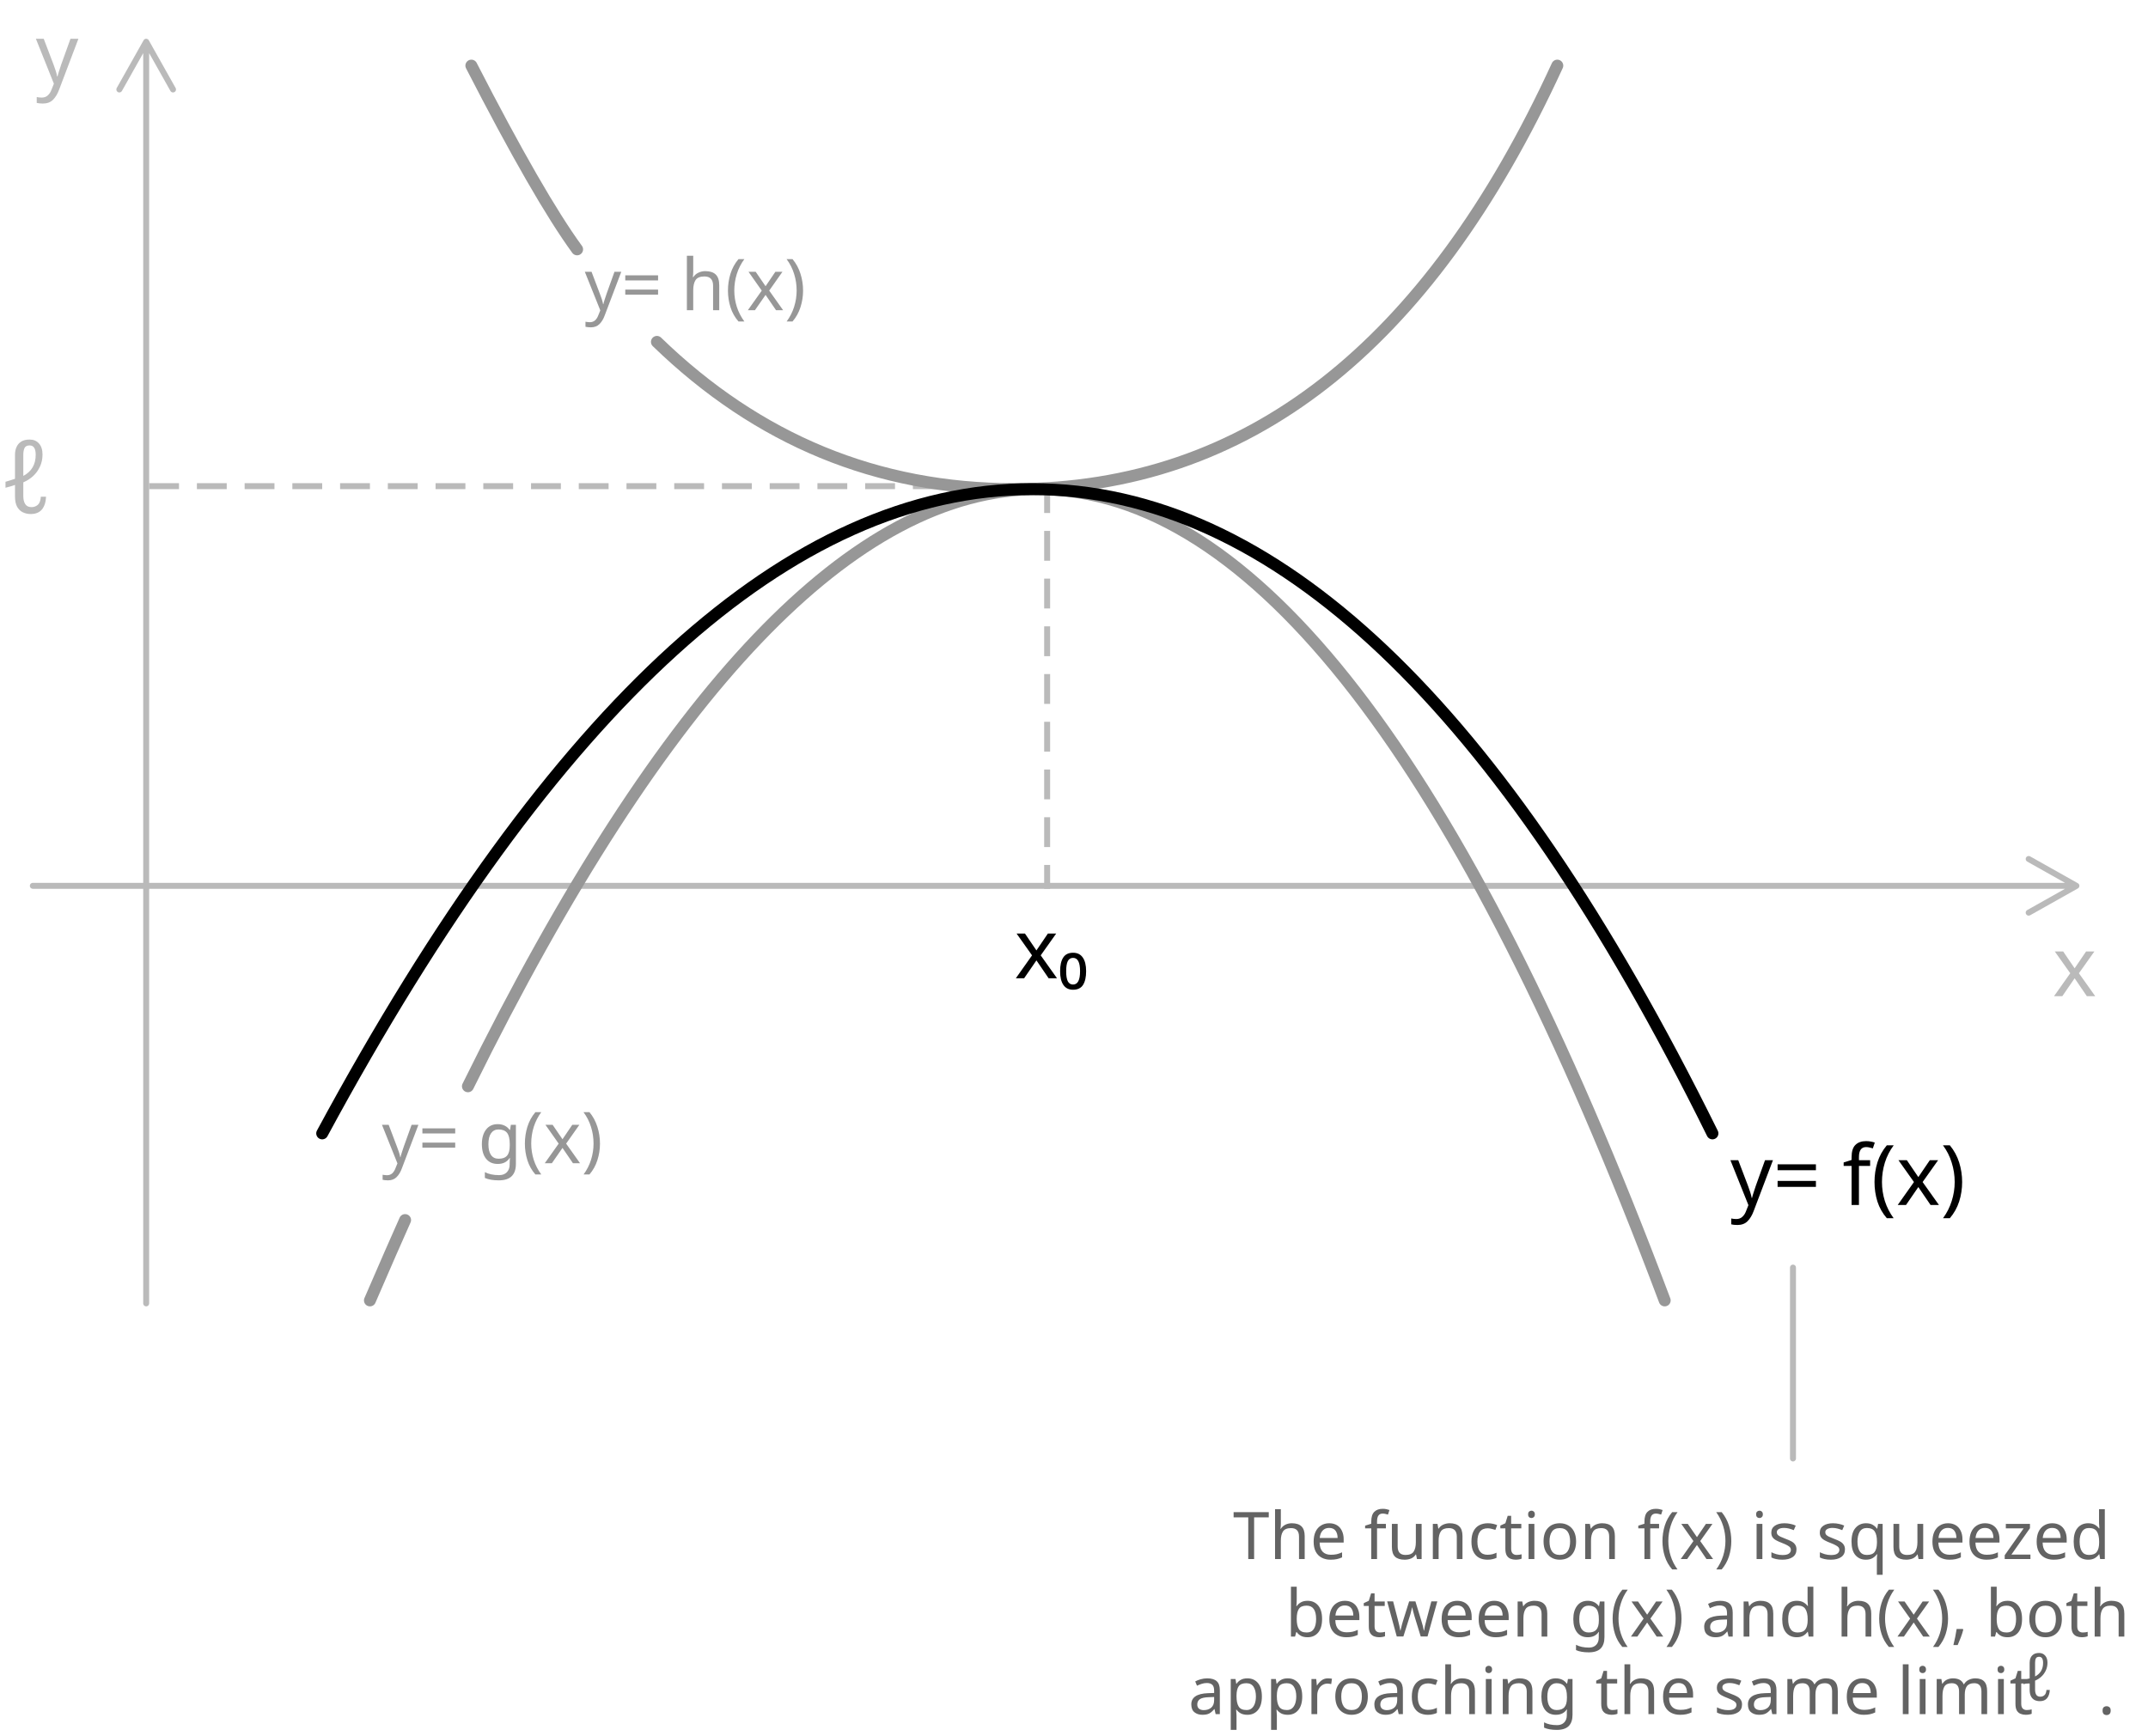
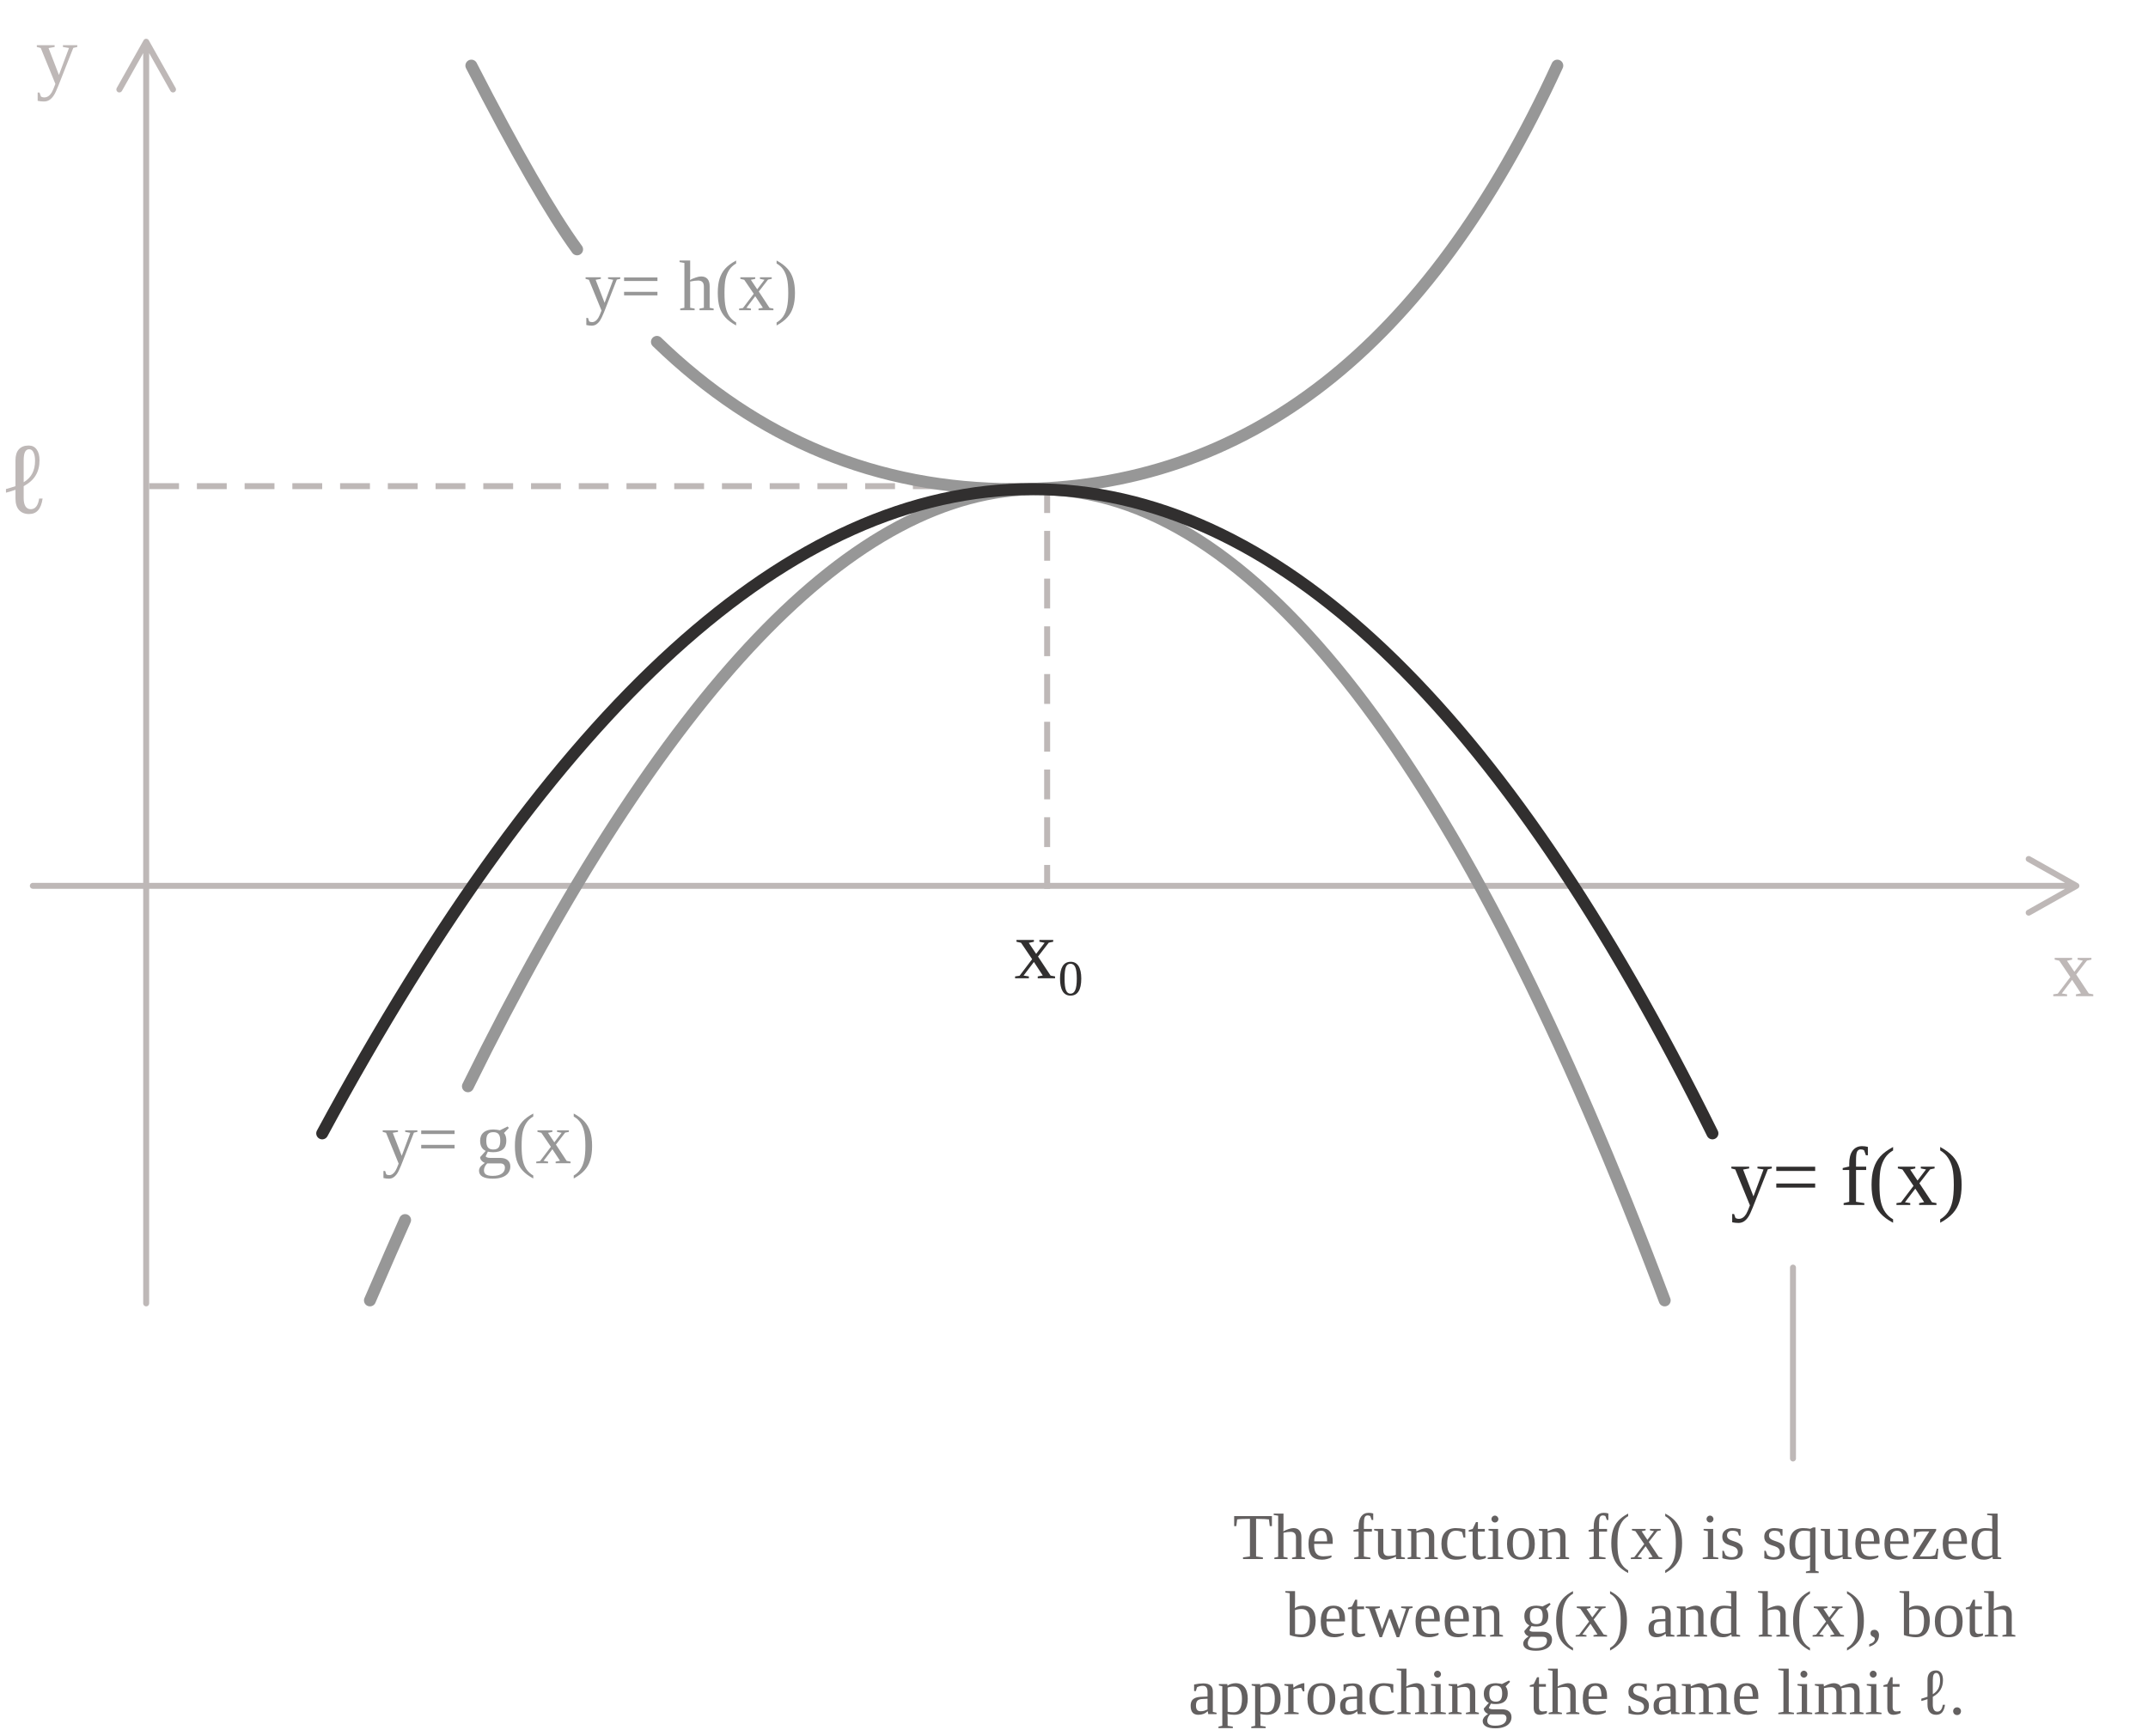
<svg xmlns="http://www.w3.org/2000/svg" width="360px" height="291px" viewBox="0 0 360 291" version="1.1">
-   <g id="NEW---Limits" stroke="none" stroke-width="1" fill="none" fill-rule="evenodd">
-     <g id="Group-3">
-       <line x1="25.5" y1="81.5" x2="176.5" y2="81.5" id="Line-2" stroke="#BABABA" stroke-linecap="square" stroke-dasharray="4" />
-       <line x1="175.5" y1="81.5" x2="175.5" y2="148.5" id="Line-2" stroke="#BABABA" stroke-linecap="square" stroke-dasharray="4" />
-       <text id="The-function-f(x)-is" font-family="Geist-Regular, Geist" font-size="11" font-weight="normal" line-spacing="13" fill="#636363">
+   <g stroke="none" stroke-width="1" fill="none" fill-rule="evenodd">
+     <g>
+       <line x1="25.5" y1="81.5" x2="176.5" y2="81.5" stroke="#BEB8B7" stroke-linecap="square" stroke-dasharray="4" />
+       <line x1="175.5" y1="81.5" x2="175.5" y2="148.5" stroke="#BEB8B7" stroke-linecap="square" stroke-dasharray="4" />
+       <text font-size="11" font-weight="normal" line-spacing="13" fill="#636060">
        <tspan x="206.642" y="261.362">The function f(x) is squeezed </tspan>
        <tspan x="215.42" y="274.362">between g(x) and h(x), both </tspan>
-         <tspan x="199.162" y="287.362">approaching the same limit </tspan>
-         <tspan x="338.543" y="285.074" font-family="HiraginoSans-W3, Hiragino Sans" font-weight="300">ℓ</tspan>
-         <tspan x="351.589" y="287.362">.</tspan>
+         <tspan x="199.162" y="287.362">approaching the same limit ℓ.</tspan>
      </text>
-       <path id="Line-2" d="M340.163,143.527 L340.245,143.564 L348.245,148.064 C348.557,148.239 348.583,148.665 348.323,148.882 L348.245,148.936 L340.245,153.436 C340.004,153.571 339.7,153.486 339.564,153.245 C339.444,153.031 339.498,152.767 339.68,152.615 L339.755,152.564 L346.091,149 L5.5,149 C5.224,149 5,148.776 5,148.5 C5,148.255 5.177,148.05 5.41,148.008 L5.5,148 L346.091,148 L339.755,144.436 C339.541,144.315 339.45,144.061 339.527,143.837 L339.564,143.755 C339.685,143.541 339.939,143.45 340.163,143.527 Z" fill="#BABABA" fill-rule="nonzero" />
-       <line x1="300.5" y1="244.5" x2="300.5" y2="212.5" id="Line-3" stroke="#BABABA" stroke-linecap="round" stroke-linejoin="round" />
-       <text id="y=-g(x)" font-family="Geist-Regular, Geist" font-size="12" font-weight="normal" fill="#979797">
+       <path d="M340.163,143.527 L340.245,143.564 L348.245,148.064 C348.557,148.239 348.583,148.665 348.323,148.882 L348.245,148.936 L340.245,153.436 C340.004,153.571 339.7,153.486 339.564,153.245 C339.444,153.031 339.498,152.767 339.68,152.615 L339.755,152.564 L346.091,149 L5.5,149 C5.224,149 5,148.776 5,148.5 C5,148.255 5.177,148.05 5.41,148.008 L5.5,148 L346.091,148 L339.755,144.436 C339.541,144.315 339.45,144.061 339.527,143.837 L339.564,143.755 C339.685,143.541 339.939,143.45 340.163,143.527 Z" fill="#BEB8B7" fill-rule="nonzero" />
+       <line x1="300.5" y1="244.5" x2="300.5" y2="212.5" stroke="#BEB8B7" stroke-linecap="round" stroke-linejoin="round" />
+       <text font-size="12" font-weight="normal" fill="#979797">
        <tspan x="64" y="195">y= g(x)</tspan>
      </text>
-       <text id="y=-f(x)" font-family="Geist-Regular, Geist" font-size="14" font-weight="normal" fill="#000000">
+       <text font-size="14" font-weight="normal" fill="#312f2f">
        <tspan x="290" y="202">y= f(x)</tspan>
      </text>
-       <text id="x" font-family="Geist-Regular, Geist" font-size="14" font-weight="normal" fill="#BABABA">
+       <text font-size="14" font-weight="normal" fill="#BEB8B7">
        <tspan x="344" y="167">x</tspan>
      </text>
-       <text id="ℓ" font-family="HiraginoSans-W3, Hiragino Sans" font-size="17" font-weight="300" fill="#BABABA">
+       <text font-size="17" font-weight="300" fill="#BEB8B7">
        <tspan x="0" y="86">ℓ</tspan>
      </text>
-       <text id="x₀" font-family="Geist-Regular, Geist" font-size="14" font-weight="normal" fill="#000000">
+       <text font-size="14" font-weight="normal" fill="#312f2f">
        <tspan x="170" y="164">x₀</tspan>
      </text>
-       <text id="y" font-family="Geist-Regular, Geist" font-size="14" font-weight="normal" fill="#BABABA">
+       <text font-size="14" font-weight="normal" fill="#BEB8B7">
        <tspan x="6" y="14">y</tspan>
      </text>
-       <text id="y=-h(x)" font-family="Geist-Regular, Geist" font-size="12" font-weight="normal" fill="#979797">
+       <text font-size="12" font-weight="normal" fill="#979797">
        <tspan x="98" y="52">y= h(x)</tspan>
      </text>
-       <path d="M79,11 C86.525,25.656 92.432,35.924 96.722,41.801 M110.099,57.314 C127.076,73.771 147.043,82 170,82 C208.933,82 239.267,58.333 261,11" id="Shape" stroke="#979797" stroke-width="2" stroke-linecap="round" stroke-linejoin="round" />
-       <path d="M62,218 C64.621,211.936 66.585,207.447 67.893,204.532 M78.424,182.102 C111.313,115.367 143.172,82 174,82 C209.933,82 244.933,127.333 279,218" id="Shape" stroke="#979797" stroke-width="2" stroke-linecap="round" />
-       <path d="M54,190 C92.867,118 132.533,82 173,82 C213.467,82 251.467,118 287,190" id="Path-5" stroke="#000000" stroke-width="2" stroke-linecap="round" />
-       <path id="Line-9" d="M24.882,6.677 L24.936,6.755 L29.436,14.755 C29.571,14.996 29.486,15.3 29.245,15.436 C29.031,15.556 28.767,15.502 28.615,15.32 L28.564,15.245 L25,8.908 L25,218.5 C25,218.776 24.776,219 24.5,219 C24.255,219 24.05,218.823 24.008,218.59 L24,218.5 L24,8.908 L20.436,15.245 C20.315,15.459 20.061,15.55 19.837,15.473 L19.755,15.436 C19.541,15.315 19.45,15.061 19.527,14.837 L19.564,14.755 L24.064,6.755 C24.239,6.443 24.665,6.417 24.882,6.677 Z" fill="#BABABA" fill-rule="nonzero" />
+       <path d="M79,11 C86.525,25.656 92.432,35.924 96.722,41.801 M110.099,57.314 C127.076,73.771 147.043,82 170,82 C208.933,82 239.267,58.333 261,11" stroke="#979797" stroke-width="2" stroke-linecap="round" stroke-linejoin="round" />
+       <path d="M62,218 C64.621,211.936 66.585,207.447 67.893,204.532 M78.424,182.102 C111.313,115.367 143.172,82 174,82 C209.933,82 244.933,127.333 279,218" stroke="#979797" stroke-width="2" stroke-linecap="round" />
+       <path d="M54,190 C92.867,118 132.533,82 173,82 C213.467,82 251.467,118 287,190" stroke="#312f2f" stroke-width="2" stroke-linecap="round" />
+       <path d="M24.882,6.677 L24.936,6.755 L29.436,14.755 C29.571,14.996 29.486,15.3 29.245,15.436 C29.031,15.556 28.767,15.502 28.615,15.32 L28.564,15.245 L25,8.908 L25,218.5 C25,218.776 24.776,219 24.5,219 C24.255,219 24.05,218.823 24.008,218.59 L24,218.5 L24,8.908 L20.436,15.245 C20.315,15.459 20.061,15.55 19.837,15.473 L19.755,15.436 C19.541,15.315 19.45,15.061 19.527,14.837 L19.564,14.755 L24.064,6.755 C24.239,6.443 24.665,6.417 24.882,6.677 Z" fill="#BEB8B7" fill-rule="nonzero" />
    </g>
  </g>
</svg>
